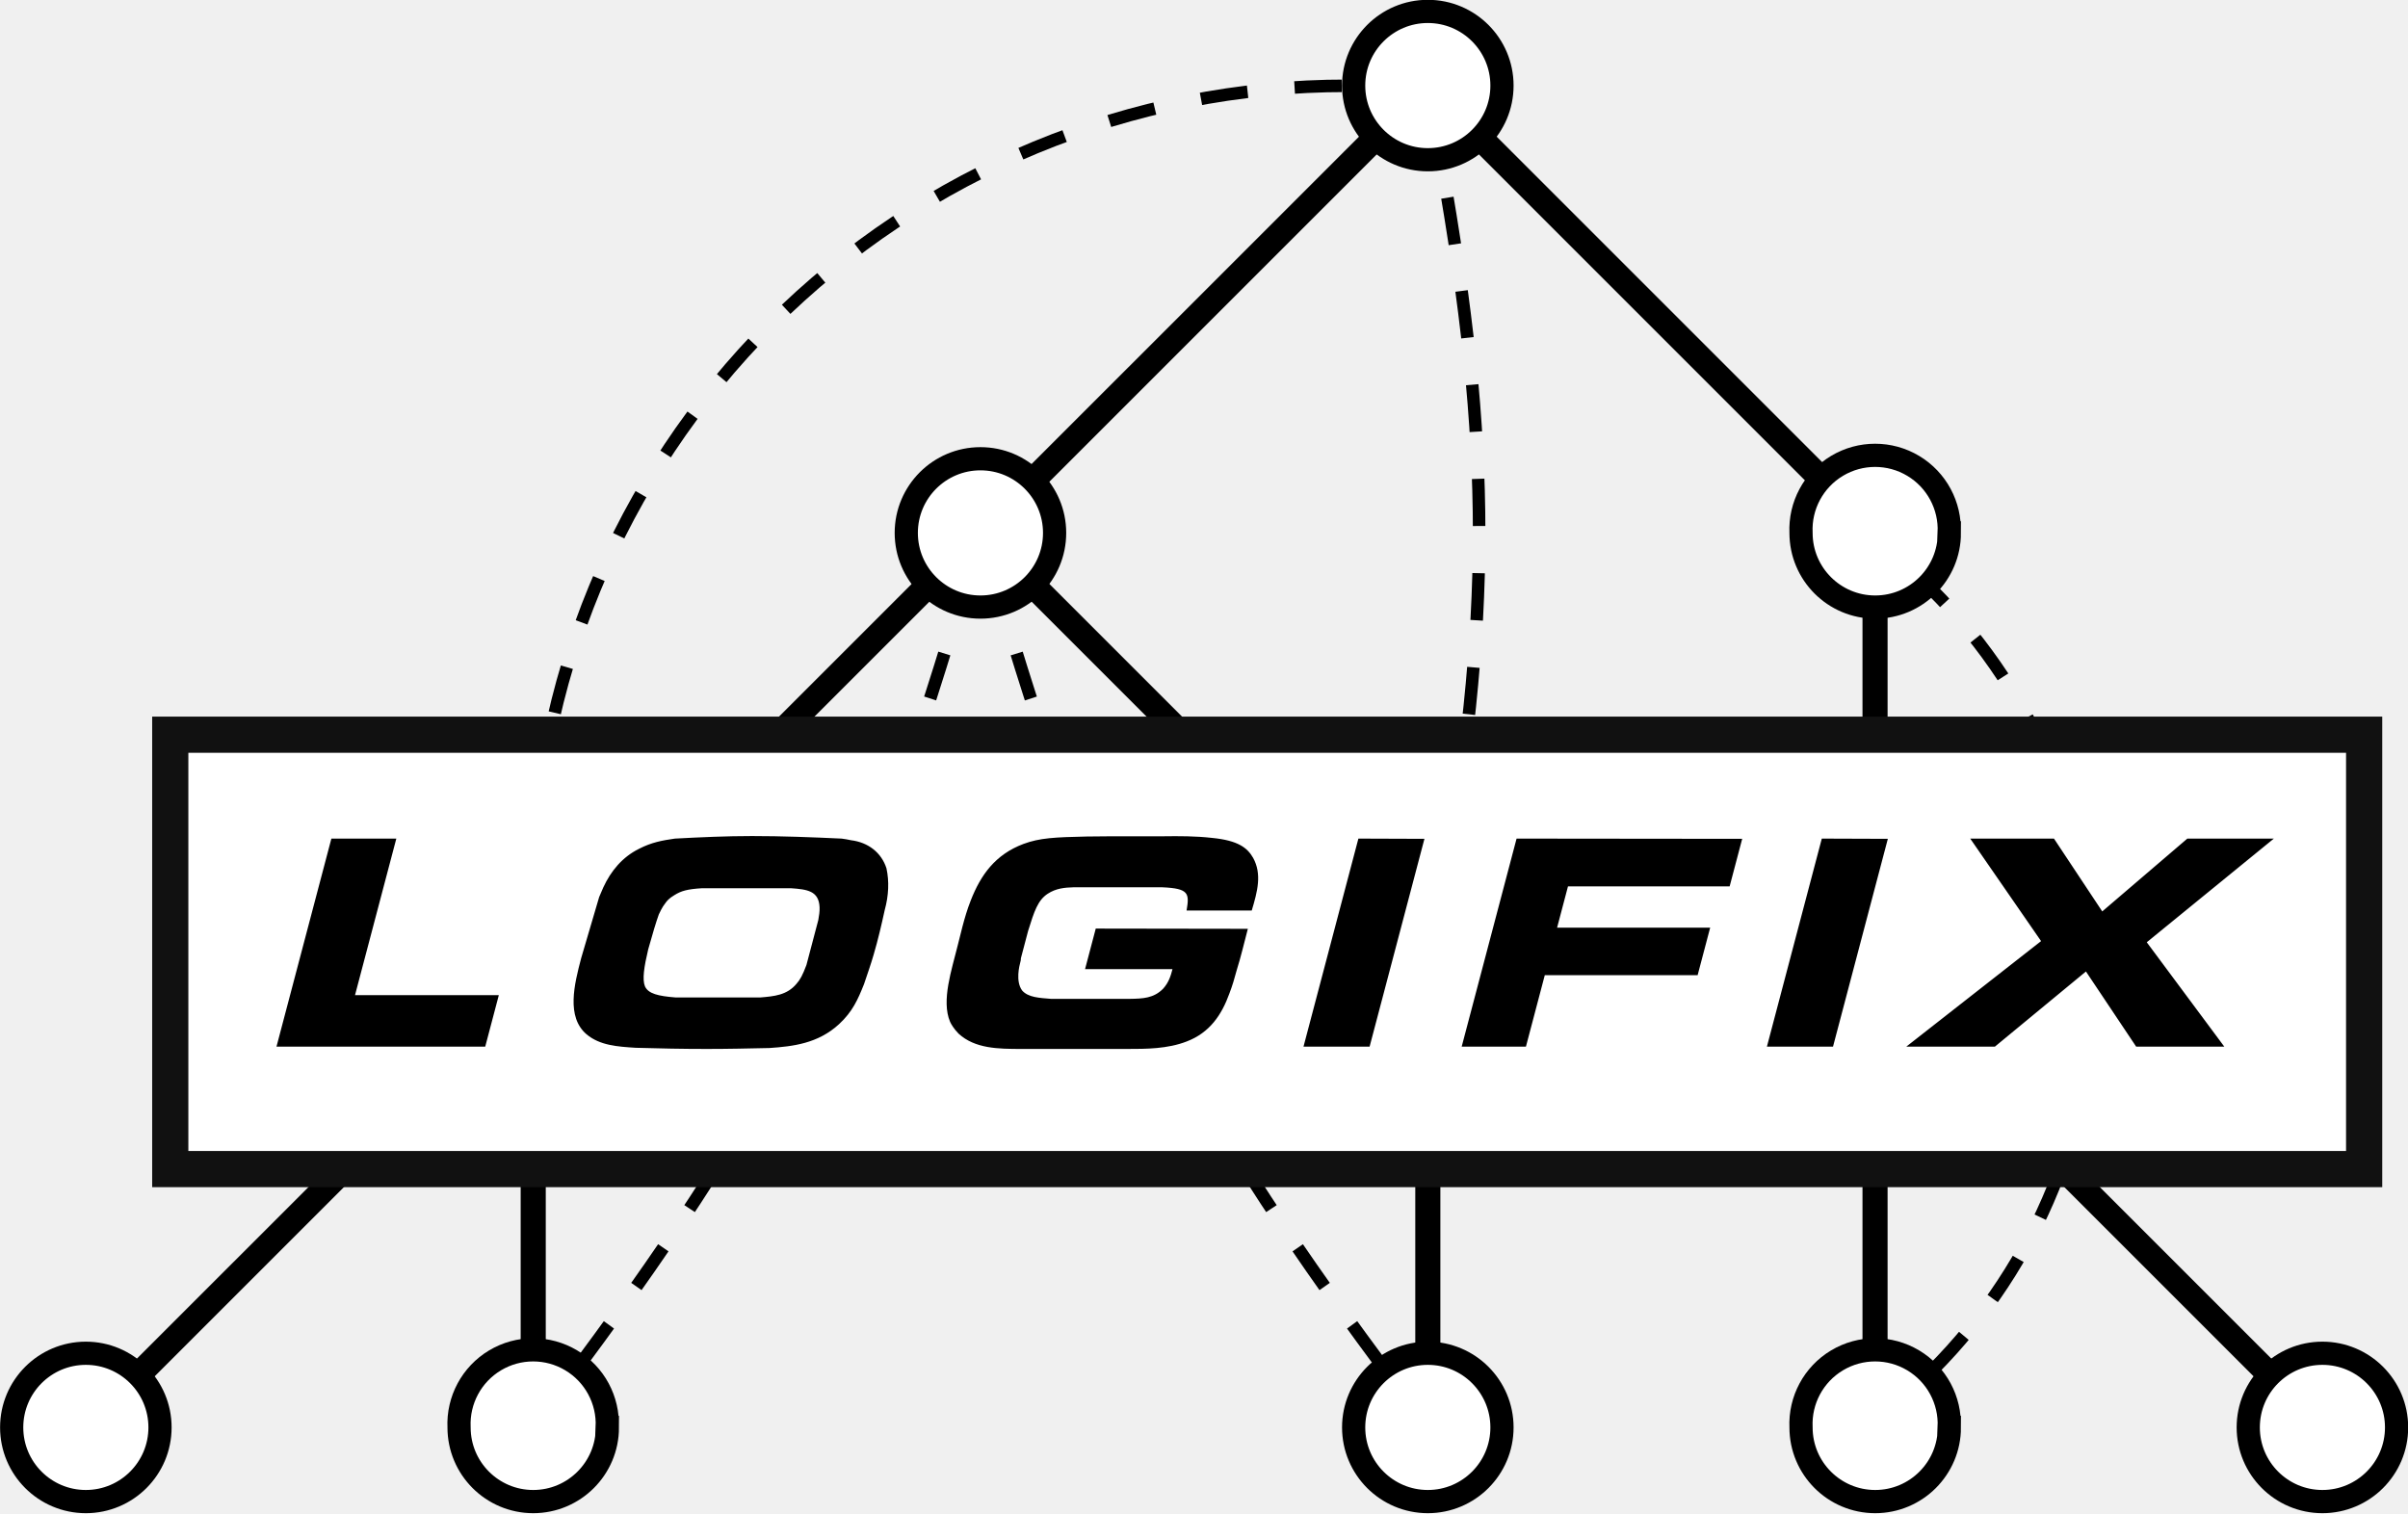
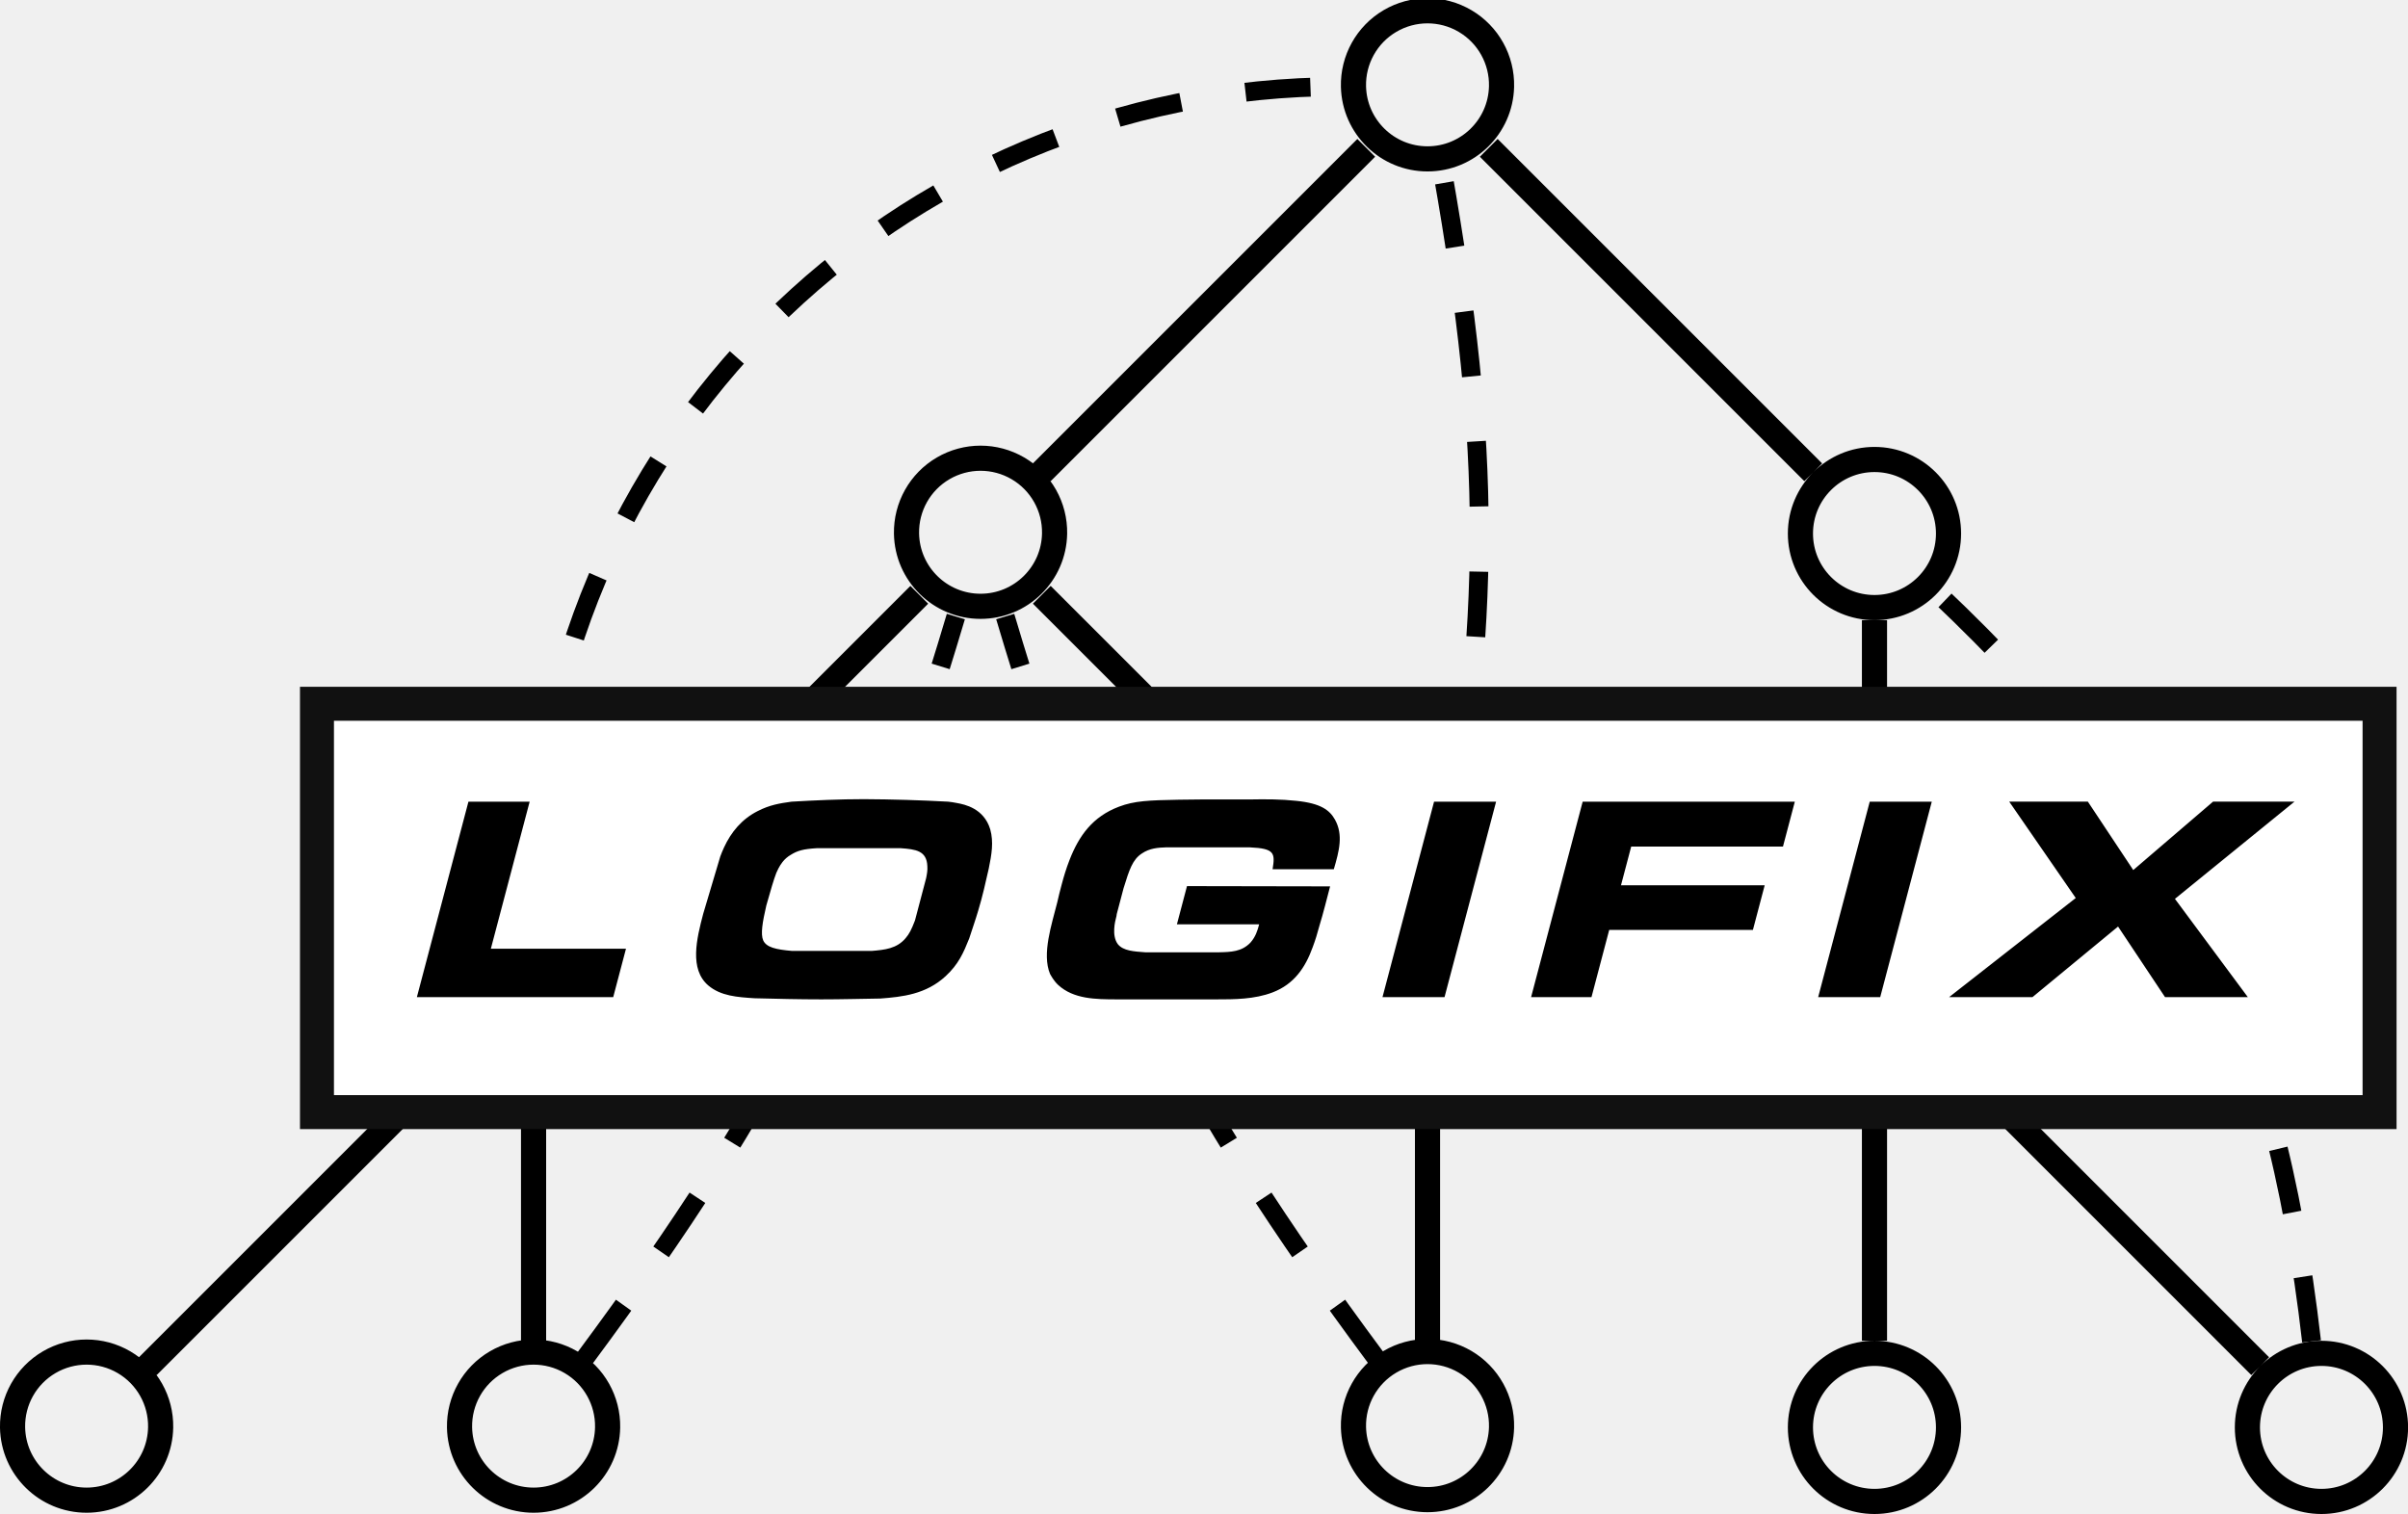
- <svg xmlns="http://www.w3.org/2000/svg" id="svg8" width="392.39" height="246.61" version="1.1" viewBox="0 0 103.82 65.25">
-   <g id="layer5" transform="translate(-35.66 -6.97)">
-     <g fill="#fff" stroke-miterlimit="10" stroke-width="1.47" transform="matrix(.68038 0 0 -.68038 97.22 10.66)">
-       <g id="g2311">
-         <g id="g2305">
-           <path id="path2303" d="M4.7 0a4.7 4.7 0 11-9.4 0 4.7 4.7 0 019.4 0z" fill="#fff" stroke="#000" stroke-miterlimit="10" stroke-width="1.47" />
-         </g>
-       </g>
-       <g id="g2323">
-         <g id="g2315">
-           <path id="path2313" d="M4.7-85.04a4.7 4.7 0 11-9.4 0 4.7 4.7 0 019.4 0z" fill="#fff" stroke="#000" stroke-miterlimit="10" stroke-width="1.47" />
-         </g>
-       </g>
-       <g id="g2335">
-         <g id="g2327">
-           <path id="path2325" d="M-23.65-28.35a4.7 4.7 0 11-9.4 0 4.7 4.7 0 019.4 0z" fill="#fff" stroke="#000" stroke-miterlimit="10" stroke-width="1.47" />
-         </g>
-       </g>
-     </g>
-     <g id="g2347" transform="matrix(.68038 0 0 -.68038 97.22 10.66)">
-       <g id="g2339">
-         <path id="path2337" d="M-52-56.7a4.7 4.7 0 11-9.39 0 4.7 4.7 0 019.4 0z" fill="none" stroke="#000" stroke-miterlimit="10" stroke-width=".8" />
-       </g>
-     </g>
-     <g id="g2359" transform="matrix(.68038 0 0 -.68038 97.22 10.66)">
-       <g id="g2351">
-         <path id="path2349" d="M4.7-56.7a4.7 4.7 0 11-9.4 0 4.7 4.7 0 019.4 0z" fill="none" stroke="#000" stroke-miterlimit="10" stroke-width=".8" />
-       </g>
-     </g>
-     <g id="g2371" transform="matrix(.68038 0 0 -.68038 97.22 10.66)" fill="#fff" stroke-miterlimit="10" stroke-width="1.47">
-       <g id="g2363">
-         <path id="path2361" d="M-52-85.04a4.7 4.7 0 11-9.39 0 4.7 4.7 0 019.4 0z" fill="#fff" stroke="#000" stroke-miterlimit="10" stroke-width="1.47" />
-       </g>
-     </g>
-     <g id="g2383" transform="matrix(.68038 0 0 -.68038 97.22 10.66)" fill="#fff" stroke-miterlimit="10" stroke-width="1.47">
-       <g id="g2375">
-         <path id="path2373" d="M33.04-28.35a4.7 4.7 0 11-9.39 0 4.7 4.7 0 019.4 0z" fill="#fff" stroke="#000" stroke-miterlimit="10" stroke-width="1.47" />
-       </g>
-     </g>
-     <g id="g2395" transform="matrix(.68038 0 0 -.68038 97.22 10.66)">
-       <g id="g2387">
-         <path id="path2385" d="M33.04-56.7a4.7 4.7 0 11-9.39 0 4.7 4.7 0 019.4 0z" fill="none" stroke="#000" stroke-miterlimit="10" stroke-width=".8" />
-       </g>
-     </g>
-     <g fill="#fff" stroke-miterlimit="10" stroke-width="1.47" transform="matrix(.68038 0 0 -.68038 97.22 10.66)">
-       <g id="g2407">
-         <g id="g2399">
-           <path id="path2397" d="M33.04-85.04a4.7 4.7 0 11-9.39 0 4.7 4.7 0 019.4 0z" fill="#fff" stroke="#000" stroke-miterlimit="10" stroke-width="1.47" />
-         </g>
-       </g>
-       <g id="g2419">
-         <g id="g2411">
-           <path id="path2409" d="M-80.34-85.04a4.7 4.7 0 11-9.4 0 4.7 4.7 0 019.4 0z" fill="#fff" stroke="#000" stroke-miterlimit="10" stroke-width="1.47" />
-         </g>
-       </g>
-       <g id="g2431">
-         <g id="g2423">
-           <path id="path2421" d="M61.39-85.04a4.7 4.7 0 11-9.4 0 4.7 4.7 0 019.4 0z" fill="#fff" stroke="#000" stroke-miterlimit="10" stroke-width="1.47" />
-         </g>
-       </g>
-     </g>
-     <g id="g2435" transform="matrix(.68038 0 0 -.68038 97.22 10.66)">
-       <path id="path2433" d="M-3.6-3.6l-21.14-21.14m0-7.21L-3.6-53.09M0-61.8v-18.16" fill="none" stroke="#000" stroke-miterlimit="10" stroke-width="1.59" />
-     </g>
-     <g id="g2439" transform="matrix(.68038 0 0 -.68038 97.22 10.66)">
-       <path id="path2437" d="M3.6-3.6l21.14-21.14m3.6-8.7V-51.6m0-10.19v-18.16" fill="none" stroke="#000" stroke-miterlimit="10" stroke-width="1.59" />
-     </g>
-     <g id="g2445" transform="matrix(.68038 0 0 -.68038 97.22 10.66)">
-       <path id="path2443" d="M-31.95-31.95l-21.14-21.14m-3.6-8.7v-18.16" fill="none" stroke="#000" stroke-miterlimit="10" stroke-width="1.59" />
-     </g>
-     <g id="g2449" transform="matrix(.68038 0 0 -.68038 97.22 10.66)">
-       <path id="path2447" d="M-60.3-60.3l-21.14-21.14" fill="none" stroke="#000" stroke-miterlimit="10" stroke-width="1.59" />
-     </g>
-     <g id="g2453" transform="matrix(.68038 0 0 -.68038 97.22 10.66)">
-       <path id="path2451" d="M31.95-60.3l21.14-21.14" fill="none" stroke="#000" stroke-miterlimit="10" stroke-width="1.59" />
-     </g>
-     <g id="g2457" transform="matrix(.68038 0 0 -.68038 97.22 10.66)">
-       <path id="path2455" d="M31.95-81.44a35.03 35.03 0 010 49.49" fill="none" stroke="#000" stroke-dasharray="2.989, 2.989" stroke-miterlimit="10" stroke-width=".8" />
-     </g>
-     <path id="path2459" d="M58.65 45.77a35.04 35.04 0 0135.1-35.1" fill="none" stroke="#000" stroke-dasharray="2.034, 2.034" stroke-miterlimit="10" stroke-width=".54" />
-     <g id="g2465" transform="matrix(.68038 0 0 -.68038 97.22 10.66)">
-       <path id="path2463" d="M-53.66-80.95c12.44 16.77 17.9 27.7 23.86 47.72" fill="none" stroke="#000" stroke-dasharray="2.989, 2.989" stroke-miterlimit="10" stroke-width=".8" />
-     </g>
-     <g id="g2469" transform="matrix(.68038 0 0 -.68038 97.22 10.66)">
-       <path id="path2467" d="M-3.03-80.95c-12.44 16.77-17.91 27.7-23.86 47.72" fill="none" stroke="#000" stroke-dasharray="2.989, 2.989" stroke-miterlimit="10" stroke-width=".8" />
-     </g>
-     <path id="path2471" d="M97.82 45.82c2.15-12.2 2.15-19.55 0-31.75" fill="none" stroke="#000" stroke-dasharray="2.034, 2.034" stroke-miterlimit="10" stroke-width=".54" />
-     <path id="rect1466-2" fill="none" paint-order="stroke fill markers" d="M44.06 37.24h82.61v21.19H44.06z" />
-     <path id="rect1470-5" fill="#fff" stroke="#111" stroke-dashoffset="1.08" stroke-width="1.56" paint-order="normal" d="M43 38.65h94.59v18.73H43z" />
-     <path id="path2499" transform="matrix(1 0 -.26382 1 47.55 -3.96)" d="M32.93 46.98c-1.1 0-2.2.05-3.3.11-.53.08-.96.16-1.43.44-.63.36-.96.96-1.1 1.66l-.07.42-.08 2.63c0 1.14.02 2.54 1.1 3.29.7.48 1.47.53 2.27.58 1.03.03 2.05.05 3.08.05.9 0 1.8-.02 2.69-.04.99-.07 2.04-.19 2.73-1.03.44-.54.53-1.06.62-1.72.03-.43.07-.85.08-1.27.02-.65 0-1.28-.03-1.93a4.03 4.03 0 00-.4-1.8 2.48 2.48 0 00-1.85-1.21 4.79 4.79 0 00-.42-.07c-1.3-.06-2.6-.11-3.9-.11zm15.51.01l-1.07.01c-1.37.03-2.02.06-2.65.32-1.1.46-1.49 1.34-1.63 2.44-.05.38-.06.76-.06 1.14l.01.82c.02 1-.09 2.36.54 3.27.07.1.24.3.5.51.88.65 1.88.66 2.89.66h4.56c.8 0 1.73 0 2.47-.32.9-.38 1.21-1.15 1.3-2.07.04-.33.05-.66.05-.99.03-.6.01-1.2.01-1.8l-6.56-.01v1.75h3.77c0 .3-.01.57-.18.84-.3.42-.77.43-1.32.44h-3.4c-.51-.04-1-.06-1.34-.36-.4-.4-.4-1.08-.4-1.21 0-.07 0-.12-.02-.18v-1.18c.04-.85.07-1.32.42-1.6.3-.24.68-.27 1.03-.28h3.85c1.16.05 1.23.27 1.3 1h2.81c.03-.83.03-1.57-.54-2.27-.36-.43-.84-.75-2-.86-.73-.08-1.43-.08-2.14-.07zm-33.62.1v8.97h9v-2.22h-6.2v-6.75zm44.28 0v8.97h2.85V47.1zm6.82 0v8.97h2.77v-3.08h6.59v-2.05h-6.6v-1.78h6.97V47.1zm13.16 0v8.97h2.85V47.1zm6.4 0l4.22 4.42-4.61 4.55h3.82l3.07-3.24L95 56.06h3.8l-4.53-4.5 4.3-4.47h-3.73L92 50.23l-2.91-3.14zm-54.12 2.14h3.84c.71.05 1.23.11 1.45.82.06.2.07.35.09.55v1.94c-.05.44-.1.63-.22.82-.28.48-.81.53-1.4.58h-3.65c-.77-.06-1.22-.16-1.45-.48-.2-.3-.26-.84-.28-1.6.01-.7.03-1.18.06-1.5.02-.07.05-.3.16-.5.03-.07.1-.2.29-.33.25-.19.5-.26 1.11-.3z" style="white-space:pre" paint-order="stroke fill markers" />
+ <svg xmlns="http://www.w3.org/2000/svg" width="417.373" height="262.443" viewBox="0 0 110.43 69.438">
+   <path fill="none" paint-order="stroke fill markers" d="M15.595 30.877h82.608v21.186H15.595z" />
+   <path d="M68.86 3.973a3.396 3.396 0 10-6.79 0 3.396 3.396 0 006.79 0zM68.86 65.466a3.396 3.396 0 10-6.79 0 3.396 3.396 0 006.79 0zM48.363 24.47a3.396 3.396 0 10-6.791 0 3.396 3.396 0 006.791 0zM27.865 44.968a3.396 3.396 0 10-6.791 0 3.396 3.396 0 006.791 0zM68.86 44.968a3.396 3.396 0 10-6.79 0 3.396 3.396 0 006.79 0zM27.865 65.466a3.396 3.396 0 10-6.791 0 3.396 3.396 0 006.791 0zM89.359 24.47a3.396 3.396 0 10-6.792 0 3.396 3.396 0 006.792 0zM89.359 44.968a3.396 3.396 0 10-6.792 0 3.396 3.396 0 006.792 0zM89.359 65.466a3.396 3.396 0 10-6.792 0 3.396 3.396 0 006.792 0zM7.367 65.466a3.396 3.396 0 10-6.791 0 3.396 3.396 0 006.791 0zM109.857 65.466a3.396 3.396 0 10-6.792 0 3.396 3.396 0 006.792 0zM62.656 6.781l-14.88 14.88m0 5.618l14.88 14.88m2.809 6.781v12.554M68.274 6.781l14.88 14.88m2.809 6.782v12.553m0 7.945v12.553M42.158 27.28l-14.88 14.88m-2.809 6.78v12.554M21.66 47.777L6.78 62.657M88.772 47.777l14.88 14.88" fill="none" stroke="#000" stroke-miterlimit="10" stroke-width="1.153" />
+   <path d="M106.007 61.52C104.29 46.6 99.753 37.527 88.847 27.2M24.469 40.996c0-20.5 16.523-37.023 37.023-37.023M26.836 62.275c8.863-11.95 12.757-19.737 16.999-33.998M63.099 62.275c-8.863-11.95-12.757-19.737-17-33.998M66.155 41.056c2.246-12.74 2.246-20.432 0-33.171" fill="none" stroke="#000" stroke-dasharray="2.989, 2.989" stroke-miterlimit="10" stroke-width=".865" />
+   <path fill="#fff" stroke="#111" stroke-dashoffset="1.077" stroke-width="1.558" d="M14.536 32.278h94.59v18.728h-94.59z" />
+   <g transform="matrix(1 0 -.26382 1 19.086 -10.326)" style="shape-inside:url(#rect12-0-3-0-7-3);white-space:pre" aria-label="LOGIFIX" paint-order="stroke fill markers">
+     <path d="M14.821 47.094v8.966h9.004v-2.222h-6.197v-6.744zM26.944 52.237c0 1.143.025 2.54 1.105 3.29.698.482 1.473.533 2.273.583 1.029.026 2.045.051 3.074.051.901 0 1.803-.025 2.692-.038.99-.076 2.045-.19 2.73-1.028.445-.547.534-1.067.623-1.728.025-.431.063-.85.076-1.27.025-.647 0-1.282-.025-1.93-.038-.648-.09-1.22-.407-1.804-.546-.965-1.473-1.142-1.841-1.206-.14-.025-.28-.05-.42-.063a80.383 80.383 0 00-3.898-.115c-1.105 0-2.197.051-3.29.115-.533.076-.965.152-1.435.431-.635.369-.965.966-1.105 1.664-.025.14-.05.28-.063.42zm4.521 1.702c-.762-.064-1.219-.165-1.448-.483-.203-.292-.254-.838-.279-1.6.013-.699.025-1.181.064-1.499.012-.063.05-.304.152-.495a.882.882 0 01.292-.33c.254-.19.495-.267 1.118-.305h3.835c.711.05 1.232.114 1.448.826.063.19.076.343.089.546v1.943c-.051.432-.102.622-.216.813-.28.482-.813.533-1.397.584zM55.324 50.192c.025-.838.025-1.575-.546-2.273-.356-.432-.838-.75-2.007-.864-.724-.076-1.422-.076-2.133-.063H48.44c-.356 0-.712.012-1.067.012-1.372.026-2.02.051-2.655.318-1.092.457-1.485 1.333-1.625 2.438-.05.381-.064.762-.064 1.143 0 .28 0 .546.013.813.013 1.003-.089 2.362.534 3.277.076.089.24.304.508.508.876.647 1.88.66 2.882.66h4.56c.8 0 1.727 0 2.476-.317.902-.381 1.207-1.156 1.296-2.07.038-.33.05-.661.05-.991.026-.61.013-1.207.013-1.804l-6.566-.012v1.752h3.772c0 .292-.013.572-.178.839-.292.419-.774.431-1.32.444h-3.391c-.521-.038-1.016-.063-1.347-.368-.406-.394-.406-1.08-.406-1.207 0-.063 0-.114-.013-.178v-1.18c.038-.852.064-1.321.42-1.6.292-.242.673-.268 1.028-.28h3.848c1.156.05 1.232.266 1.308 1.003zM59.104 47.094v8.966h2.845v-8.966zM65.919 47.094v8.966h2.769v-3.086h6.59V50.93h-6.59v-1.778h6.96v-2.057zM79.084 47.094v8.966h2.845v-8.966zM89.697 51.513l-4.61 4.547h3.823l3.073-3.239 3.01 3.239h3.797l-4.534-4.509 4.306-4.458h-3.734l-2.832 3.137-2.909-3.137h-3.606z" />
  </g>
</svg>
